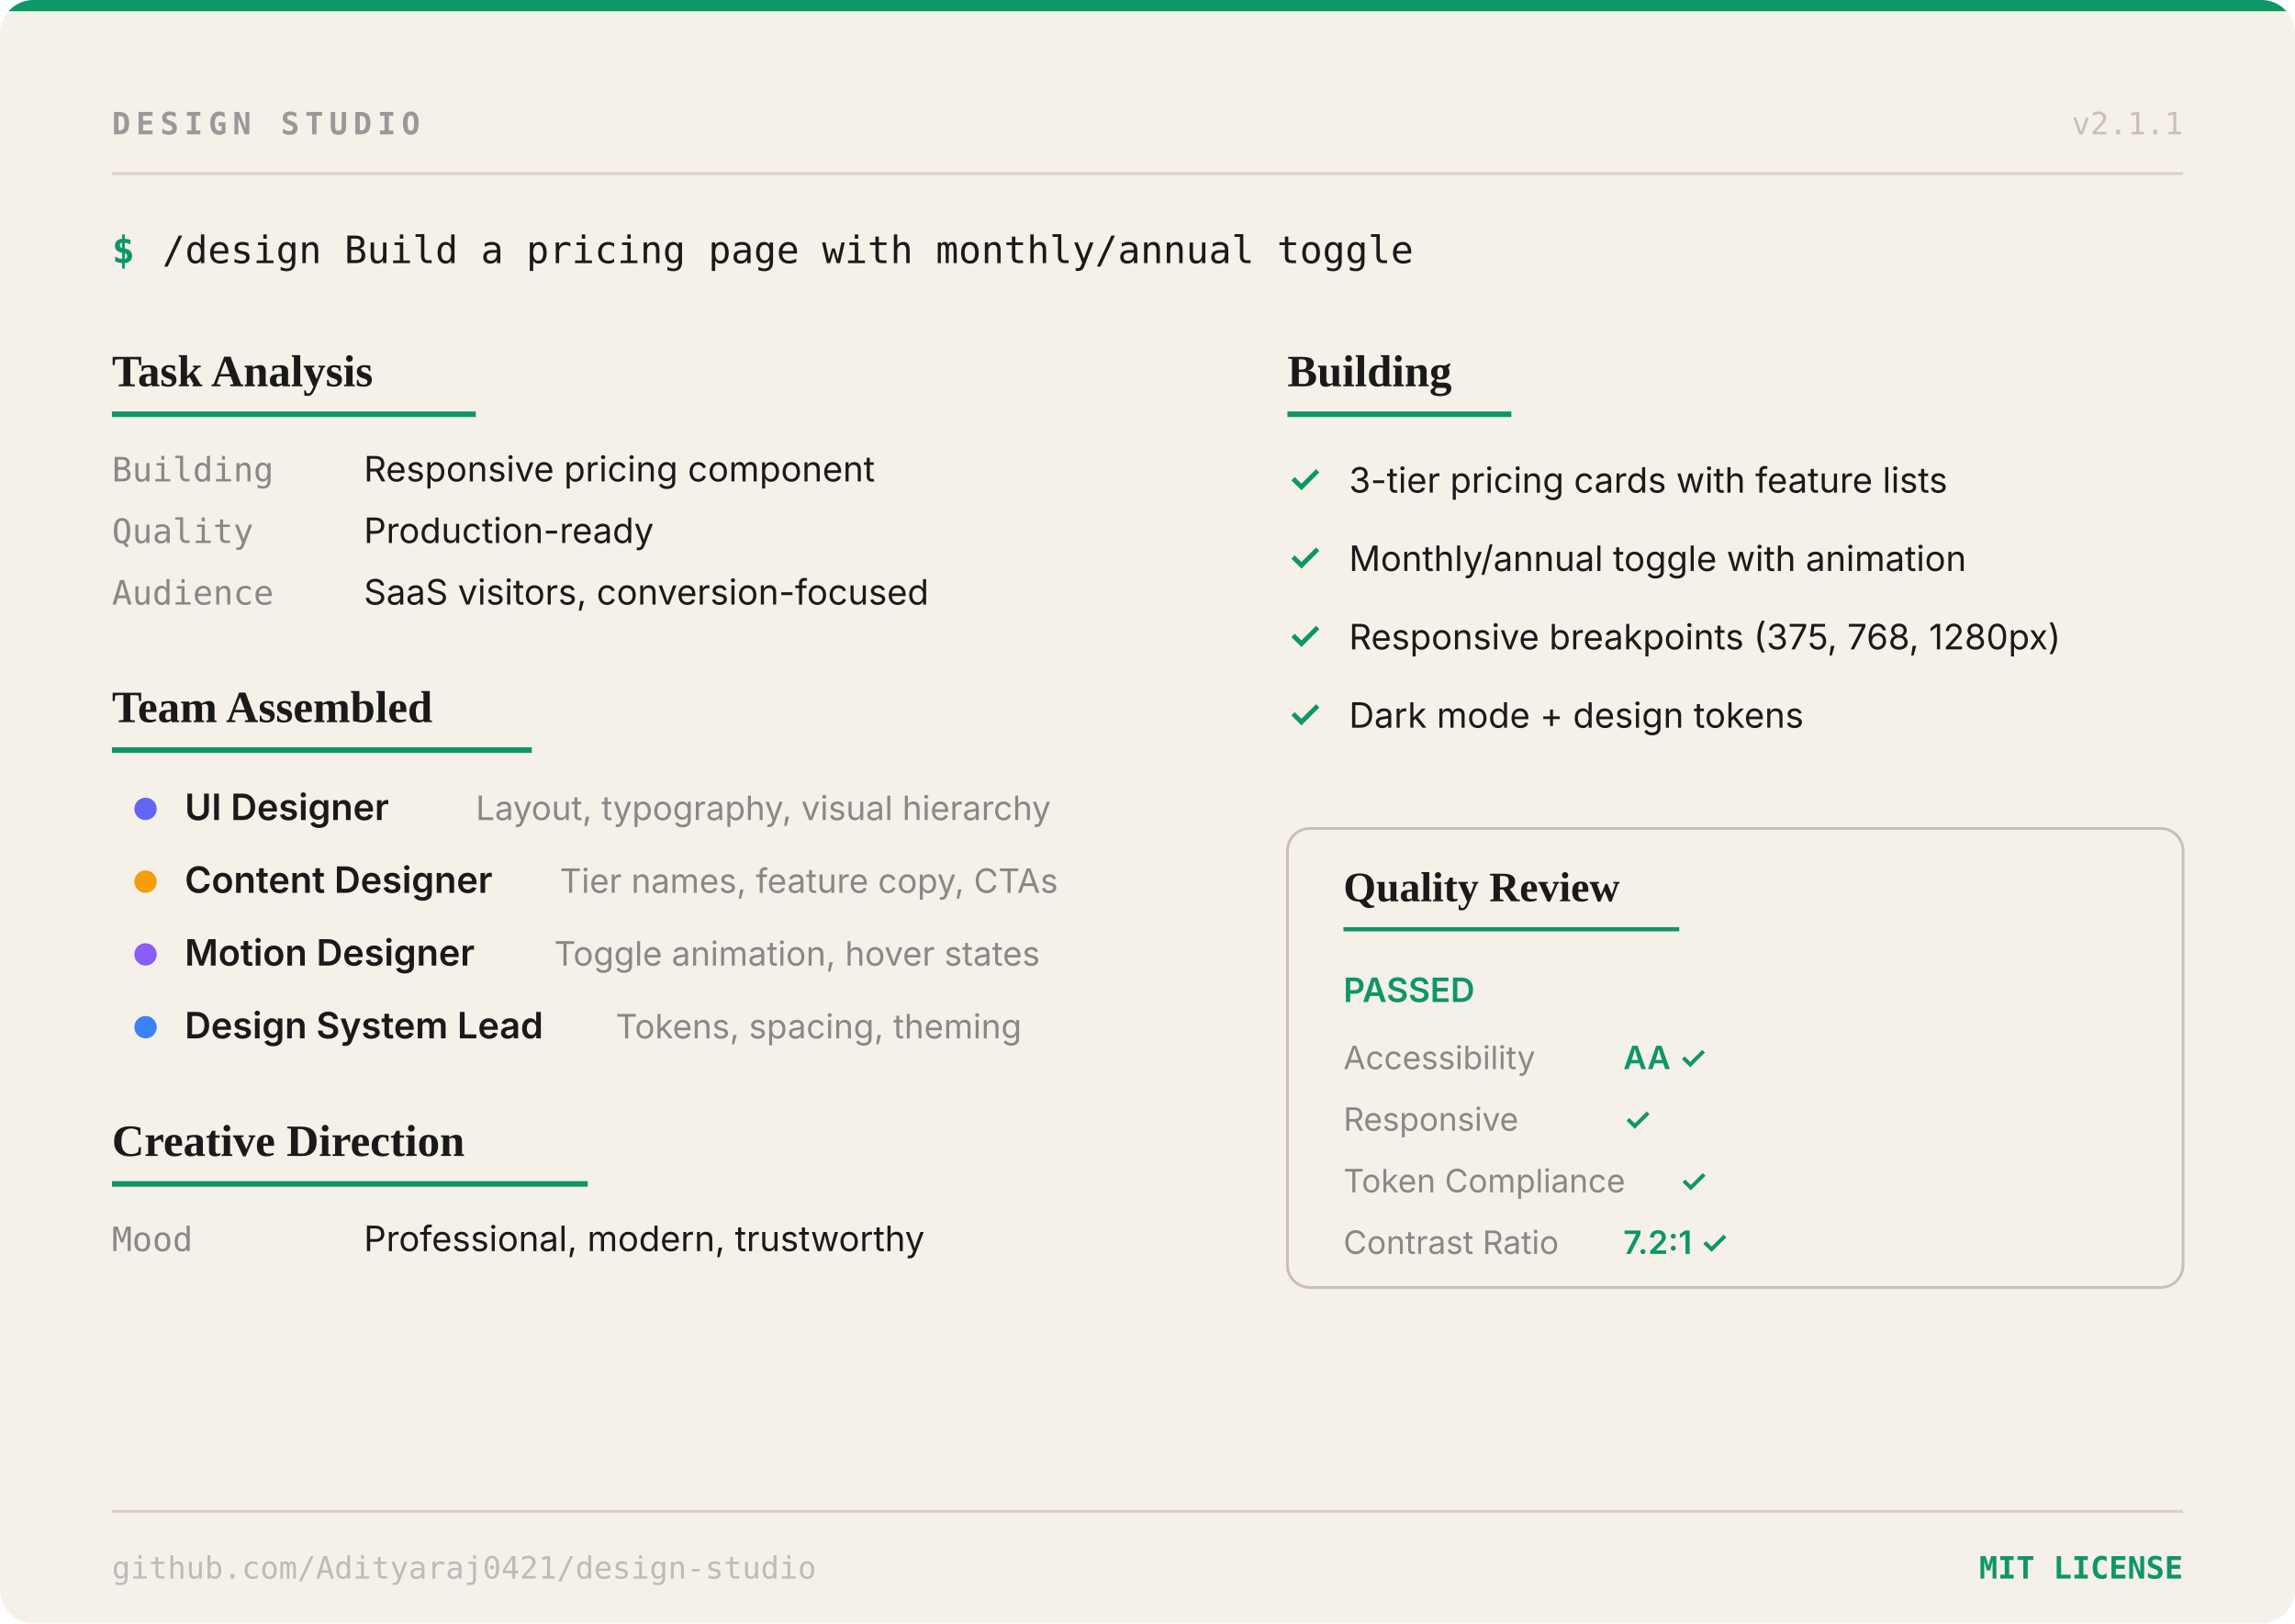
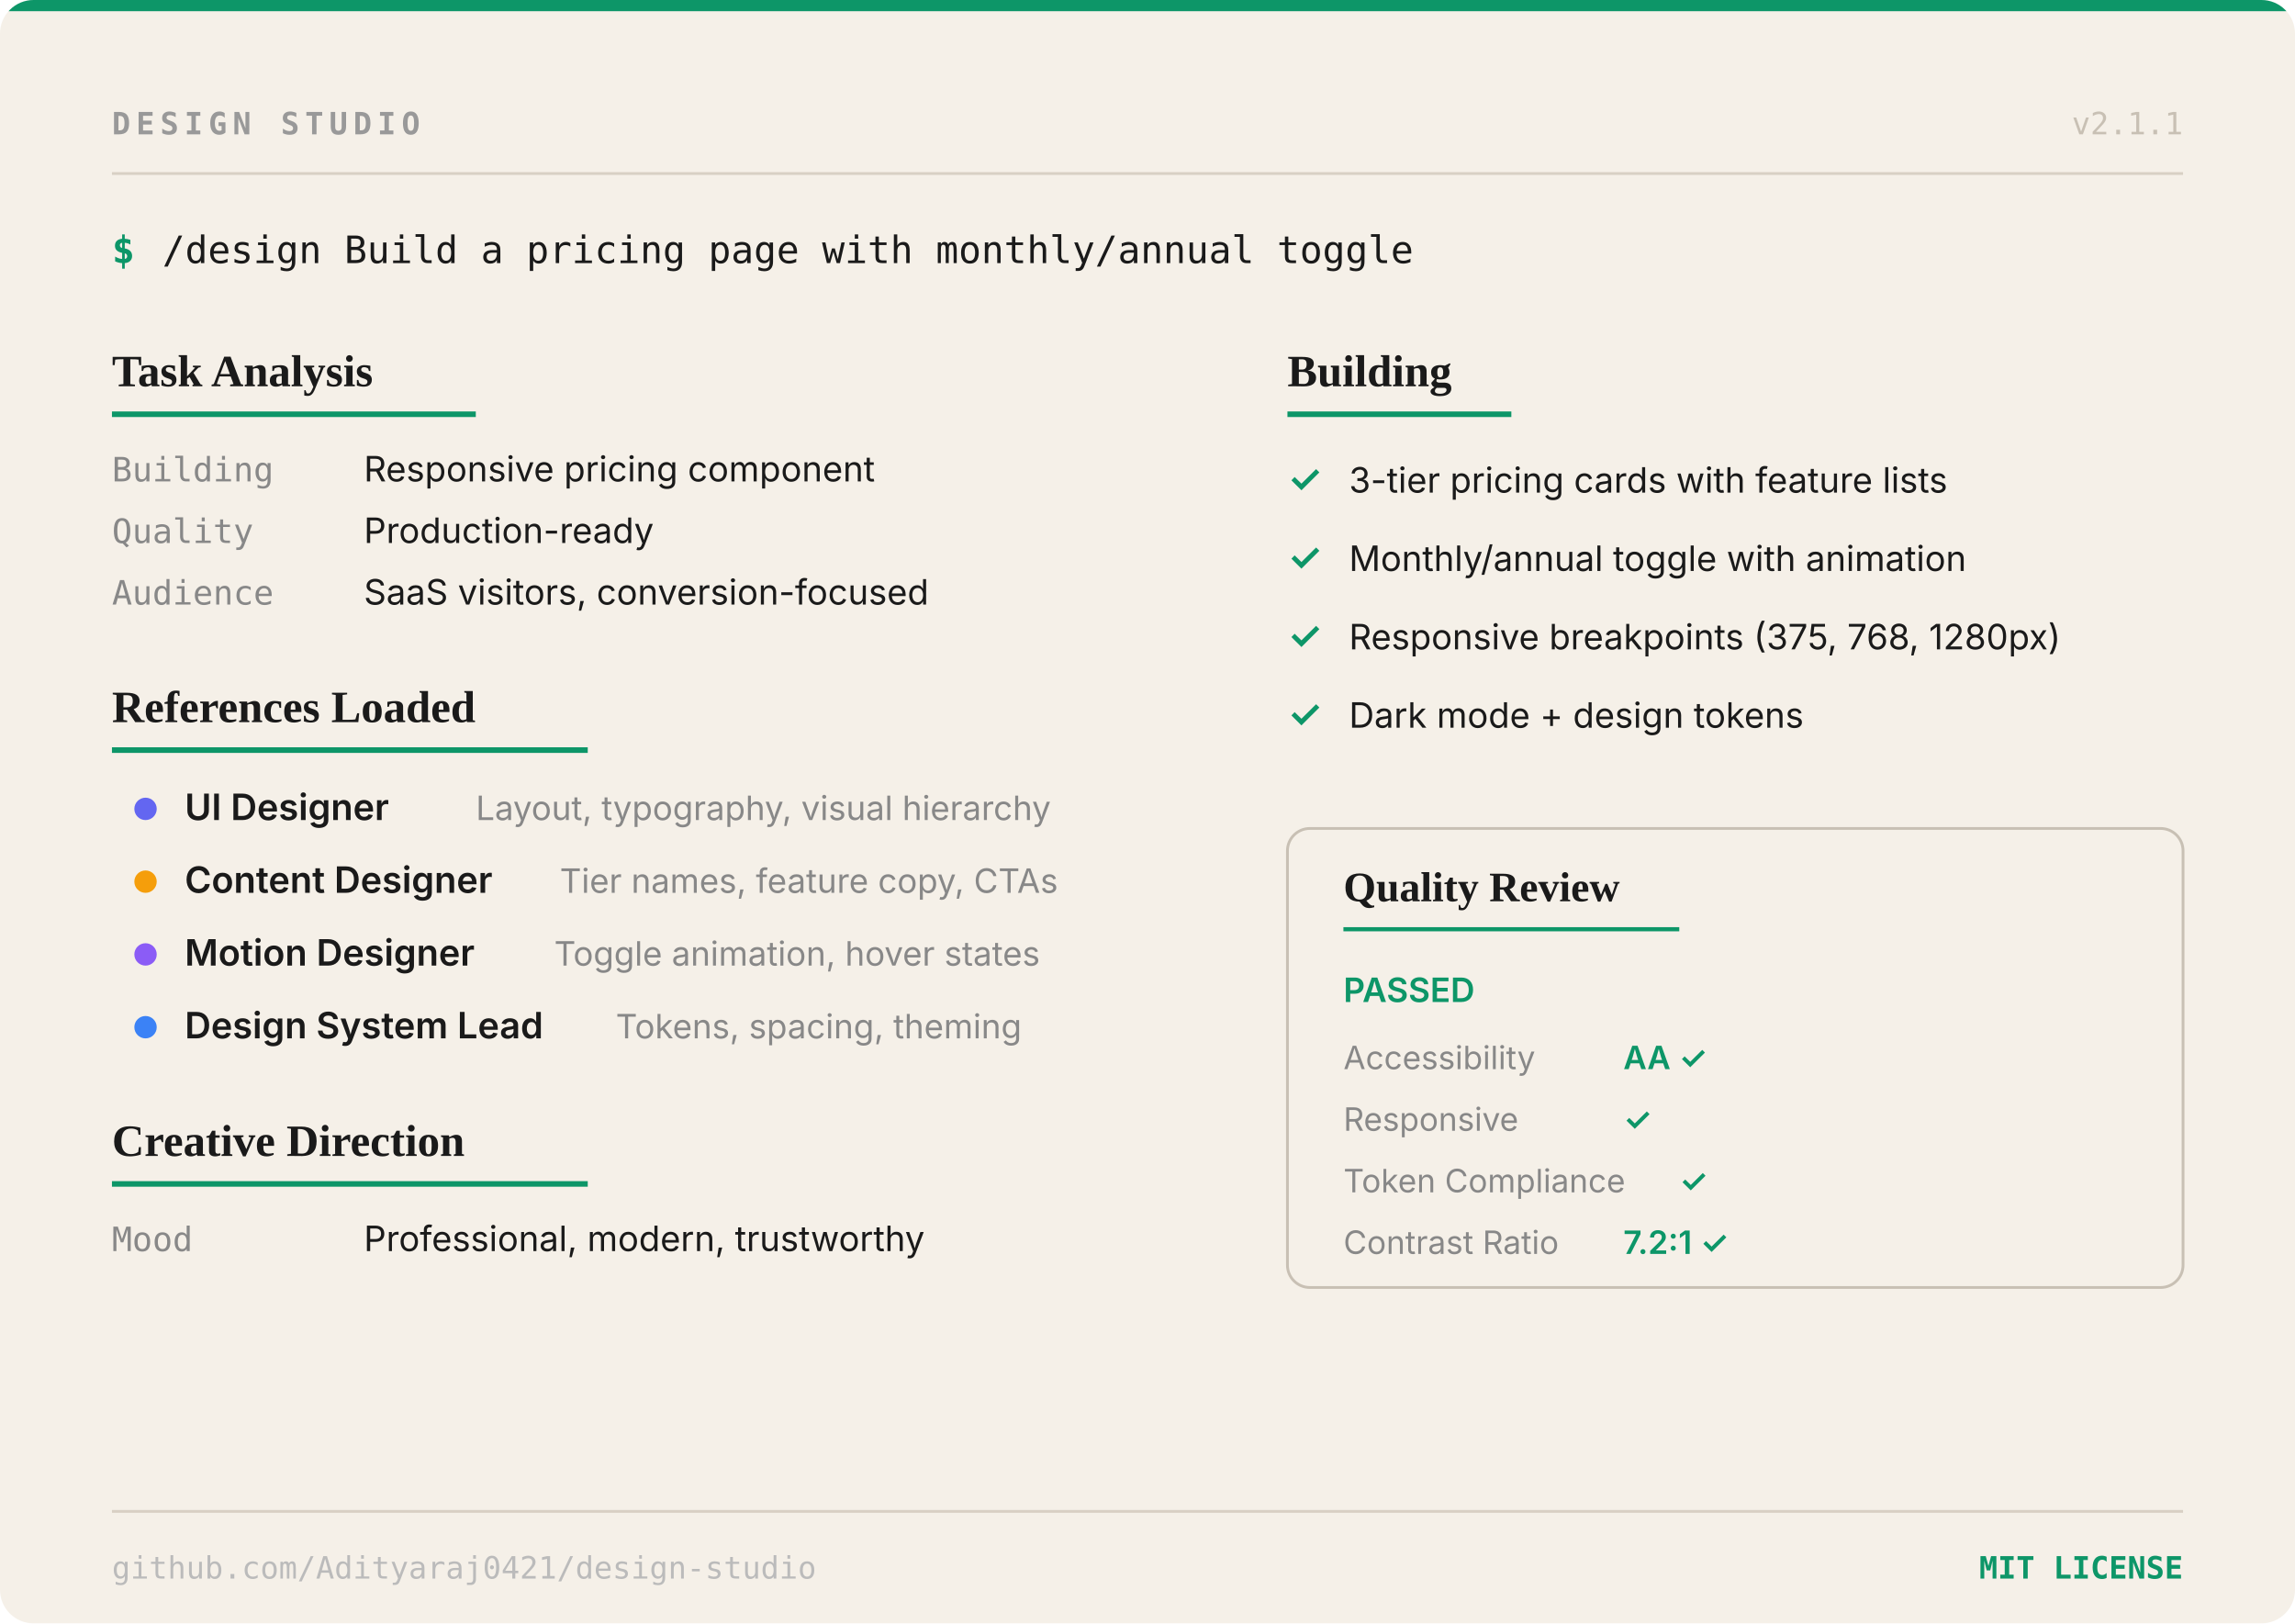
<svg xmlns="http://www.w3.org/2000/svg" viewBox="0 0 820 580" width="820" height="580">
  <defs>
    <clipPath id="card-clip">
      <rect x="0" y="0" width="820" height="580" rx="12" />
    </clipPath>
  </defs>
  <g clip-path="url(#card-clip)">
    <rect width="820" height="580" rx="12" fill="#F5F0E8" />
    <rect width="820" height="4" fill="#0D9668" />
    <text x="40" y="48" fill="#999" font-family="ui-monospace, 'SF Mono', Menlo, monospace" font-size="11" font-weight="600" letter-spacing="2">DESIGN STUDIO</text>
    <text x="780" y="48" text-anchor="end" fill="#c8c0b4" font-family="ui-monospace, 'SF Mono', Menlo, monospace" font-size="11" font-weight="500">v2.1.1</text>
    <line x1="40" y1="62" x2="780" y2="62" stroke="#d8d0c4" stroke-width="1" />
    <text x="40" y="94" fill="#0D9668" font-family="ui-monospace, 'SF Mono', Menlo, monospace" font-size="13.5" font-weight="600">$</text>
    <text x="58" y="94" fill="#1a1a1a" font-family="ui-monospace, 'SF Mono', Menlo, monospace" font-size="13.5">/design Build a pricing page with monthly/annual toggle</text>
    <text x="40" y="138" fill="#1a1a1a" font-family="Georgia, 'Times New Roman', serif" font-size="16" font-weight="700">Task Analysis</text>
    <line x1="40" y1="148" x2="170" y2="148" stroke="#0D9668" stroke-width="2" />
    <text x="40" y="172" fill="#888" font-family="ui-monospace, 'SF Mono', Menlo, monospace" font-size="12">Building</text>
    <text x="130" y="172" fill="#1a1a1a" font-family="-apple-system, 'Segoe UI', sans-serif" font-size="12.5">Responsive pricing component</text>
    <text x="40" y="194" fill="#888" font-family="ui-monospace, 'SF Mono', Menlo, monospace" font-size="12">Quality</text>
    <text x="130" y="194" fill="#1a1a1a" font-family="-apple-system, 'Segoe UI', sans-serif" font-size="12.5">Production-ready</text>
    <text x="40" y="216" fill="#888" font-family="ui-monospace, 'SF Mono', Menlo, monospace" font-size="12">Audience</text>
    <text x="130" y="216" fill="#1a1a1a" font-family="-apple-system, 'Segoe UI', sans-serif" font-size="12.5">SaaS visitors, conversion-focused</text>
-     <text x="40" y="258" fill="#1a1a1a" font-family="Georgia, 'Times New Roman', serif" font-size="16" font-weight="700">Team Assembled</text>
-     <line x1="40" y1="268" x2="190" y2="268" stroke="#0D9668" stroke-width="2" />
+     <text x="40" y="258" fill="#1a1a1a" font-family="Georgia, 'Times New Roman', serif" font-size="16" font-weight="700">References Loaded</text>
+     <line x1="40" y1="268" x2="210" y2="268" stroke="#0D9668" stroke-width="2" />
    <circle cx="52" cy="289" r="4" fill="#6366f1" />
    <text x="66" y="293" fill="#1a1a1a" font-family="-apple-system, 'Segoe UI', sans-serif" font-size="13" font-weight="600">UI Designer</text>
    <text x="170" y="293" fill="#888" font-family="-apple-system, 'Segoe UI', sans-serif" font-size="12">Layout, typography, visual hierarchy</text>
    <circle cx="52" cy="315" r="4" fill="#f59e0b" />
    <text x="66" y="319" fill="#1a1a1a" font-family="-apple-system, 'Segoe UI', sans-serif" font-size="13" font-weight="600">Content Designer</text>
    <text x="200" y="319" fill="#888" font-family="-apple-system, 'Segoe UI', sans-serif" font-size="12">Tier names, feature copy, CTAs</text>
    <circle cx="52" cy="341" r="4" fill="#8b5cf6" />
    <text x="66" y="345" fill="#1a1a1a" font-family="-apple-system, 'Segoe UI', sans-serif" font-size="13" font-weight="600">Motion Designer</text>
    <text x="198" y="345" fill="#888" font-family="-apple-system, 'Segoe UI', sans-serif" font-size="12">Toggle animation, hover states</text>
    <circle cx="52" cy="367" r="4" fill="#3b82f6" />
    <text x="66" y="371" fill="#1a1a1a" font-family="-apple-system, 'Segoe UI', sans-serif" font-size="13" font-weight="600">Design System Lead</text>
    <text x="220" y="371" fill="#888" font-family="-apple-system, 'Segoe UI', sans-serif" font-size="12">Tokens, spacing, theming</text>
    <text x="40" y="413" fill="#1a1a1a" font-family="Georgia, 'Times New Roman', serif" font-size="16" font-weight="700">Creative Direction</text>
    <line x1="40" y1="423" x2="210" y2="423" stroke="#0D9668" stroke-width="2" />
    <text x="40" y="447" fill="#888" font-family="ui-monospace, 'SF Mono', Menlo, monospace" font-size="12">Mood</text>
    <text x="130" y="447" fill="#1a1a1a" font-family="-apple-system, 'Segoe UI', sans-serif" font-size="12.5">Professional, modern, trustworthy</text>
    <text x="460" y="138" fill="#1a1a1a" font-family="Georgia, 'Times New Roman', serif" font-size="16" font-weight="700">Building</text>
    <line x1="460" y1="148" x2="540" y2="148" stroke="#0D9668" stroke-width="2" />
    <text x="460" y="176" fill="#0D9668" font-family="-apple-system, 'Segoe UI', sans-serif" font-size="14" font-weight="600">✓</text>
    <text x="482" y="176" fill="#1a1a1a" font-family="-apple-system, 'Segoe UI', sans-serif" font-size="12.5">3-tier pricing cards with feature lists</text>
    <text x="460" y="204" fill="#0D9668" font-family="-apple-system, 'Segoe UI', sans-serif" font-size="14" font-weight="600">✓</text>
    <text x="482" y="204" fill="#1a1a1a" font-family="-apple-system, 'Segoe UI', sans-serif" font-size="12.5">Monthly/annual toggle with animation</text>
    <text x="460" y="232" fill="#0D9668" font-family="-apple-system, 'Segoe UI', sans-serif" font-size="14" font-weight="600">✓</text>
    <text x="482" y="232" fill="#1a1a1a" font-family="-apple-system, 'Segoe UI', sans-serif" font-size="12.5">Responsive breakpoints (375, 768, 1280px)</text>
    <text x="460" y="260" fill="#0D9668" font-family="-apple-system, 'Segoe UI', sans-serif" font-size="14" font-weight="600">✓</text>
    <text x="482" y="260" fill="#1a1a1a" font-family="-apple-system, 'Segoe UI', sans-serif" font-size="12.5">Dark mode + design tokens</text>
    <rect x="460" y="296" width="320" height="164" rx="8" fill="none" stroke="#c8c0b4" stroke-width="1" />
    <text x="480" y="322" fill="#1a1a1a" font-family="Georgia, 'Times New Roman', serif" font-size="15" font-weight="700">Quality Review</text>
    <line x1="480" y1="332" x2="600" y2="332" stroke="#0D9668" stroke-width="1.5" />
    <text x="480" y="358" fill="#0D9668" font-family="-apple-system, 'Segoe UI', sans-serif" font-size="12" font-weight="600">PASSED</text>
    <text x="480" y="382" fill="#888" font-family="-apple-system, 'Segoe UI', sans-serif" font-size="11.5">Accessibility</text>
    <text x="580" y="382" fill="#0D9668" font-family="-apple-system, 'Segoe UI', sans-serif" font-size="11.5" font-weight="600">AA ✓</text>
    <text x="480" y="404" fill="#888" font-family="-apple-system, 'Segoe UI', sans-serif" font-size="11.5">Responsive</text>
    <text x="580" y="404" fill="#0D9668" font-family="-apple-system, 'Segoe UI', sans-serif" font-size="11.5" font-weight="600">✓</text>
    <text x="480" y="426" fill="#888" font-family="-apple-system, 'Segoe UI', sans-serif" font-size="11.5">Token Compliance</text>
    <text x="600" y="426" fill="#0D9668" font-family="-apple-system, 'Segoe UI', sans-serif" font-size="11.5" font-weight="600">✓</text>
    <text x="480" y="448" fill="#888" font-family="-apple-system, 'Segoe UI', sans-serif" font-size="11.5">Contrast Ratio</text>
    <text x="580" y="448" fill="#0D9668" font-family="-apple-system, 'Segoe UI', sans-serif" font-size="11.5" font-weight="600">7.2:1 ✓</text>
    <line x1="40" y1="540" x2="780" y2="540" stroke="#d8d0c4" stroke-width="1" />
    <text x="40" y="564" fill="#bbb" font-family="ui-monospace, 'SF Mono', Menlo, monospace" font-size="11">github.com/Adityaraj0421/design-studio</text>
    <text x="780" y="564" text-anchor="end" fill="#0D9668" font-family="ui-monospace, 'SF Mono', Menlo, monospace" font-size="11" font-weight="600">MIT LICENSE</text>
  </g>
</svg>
